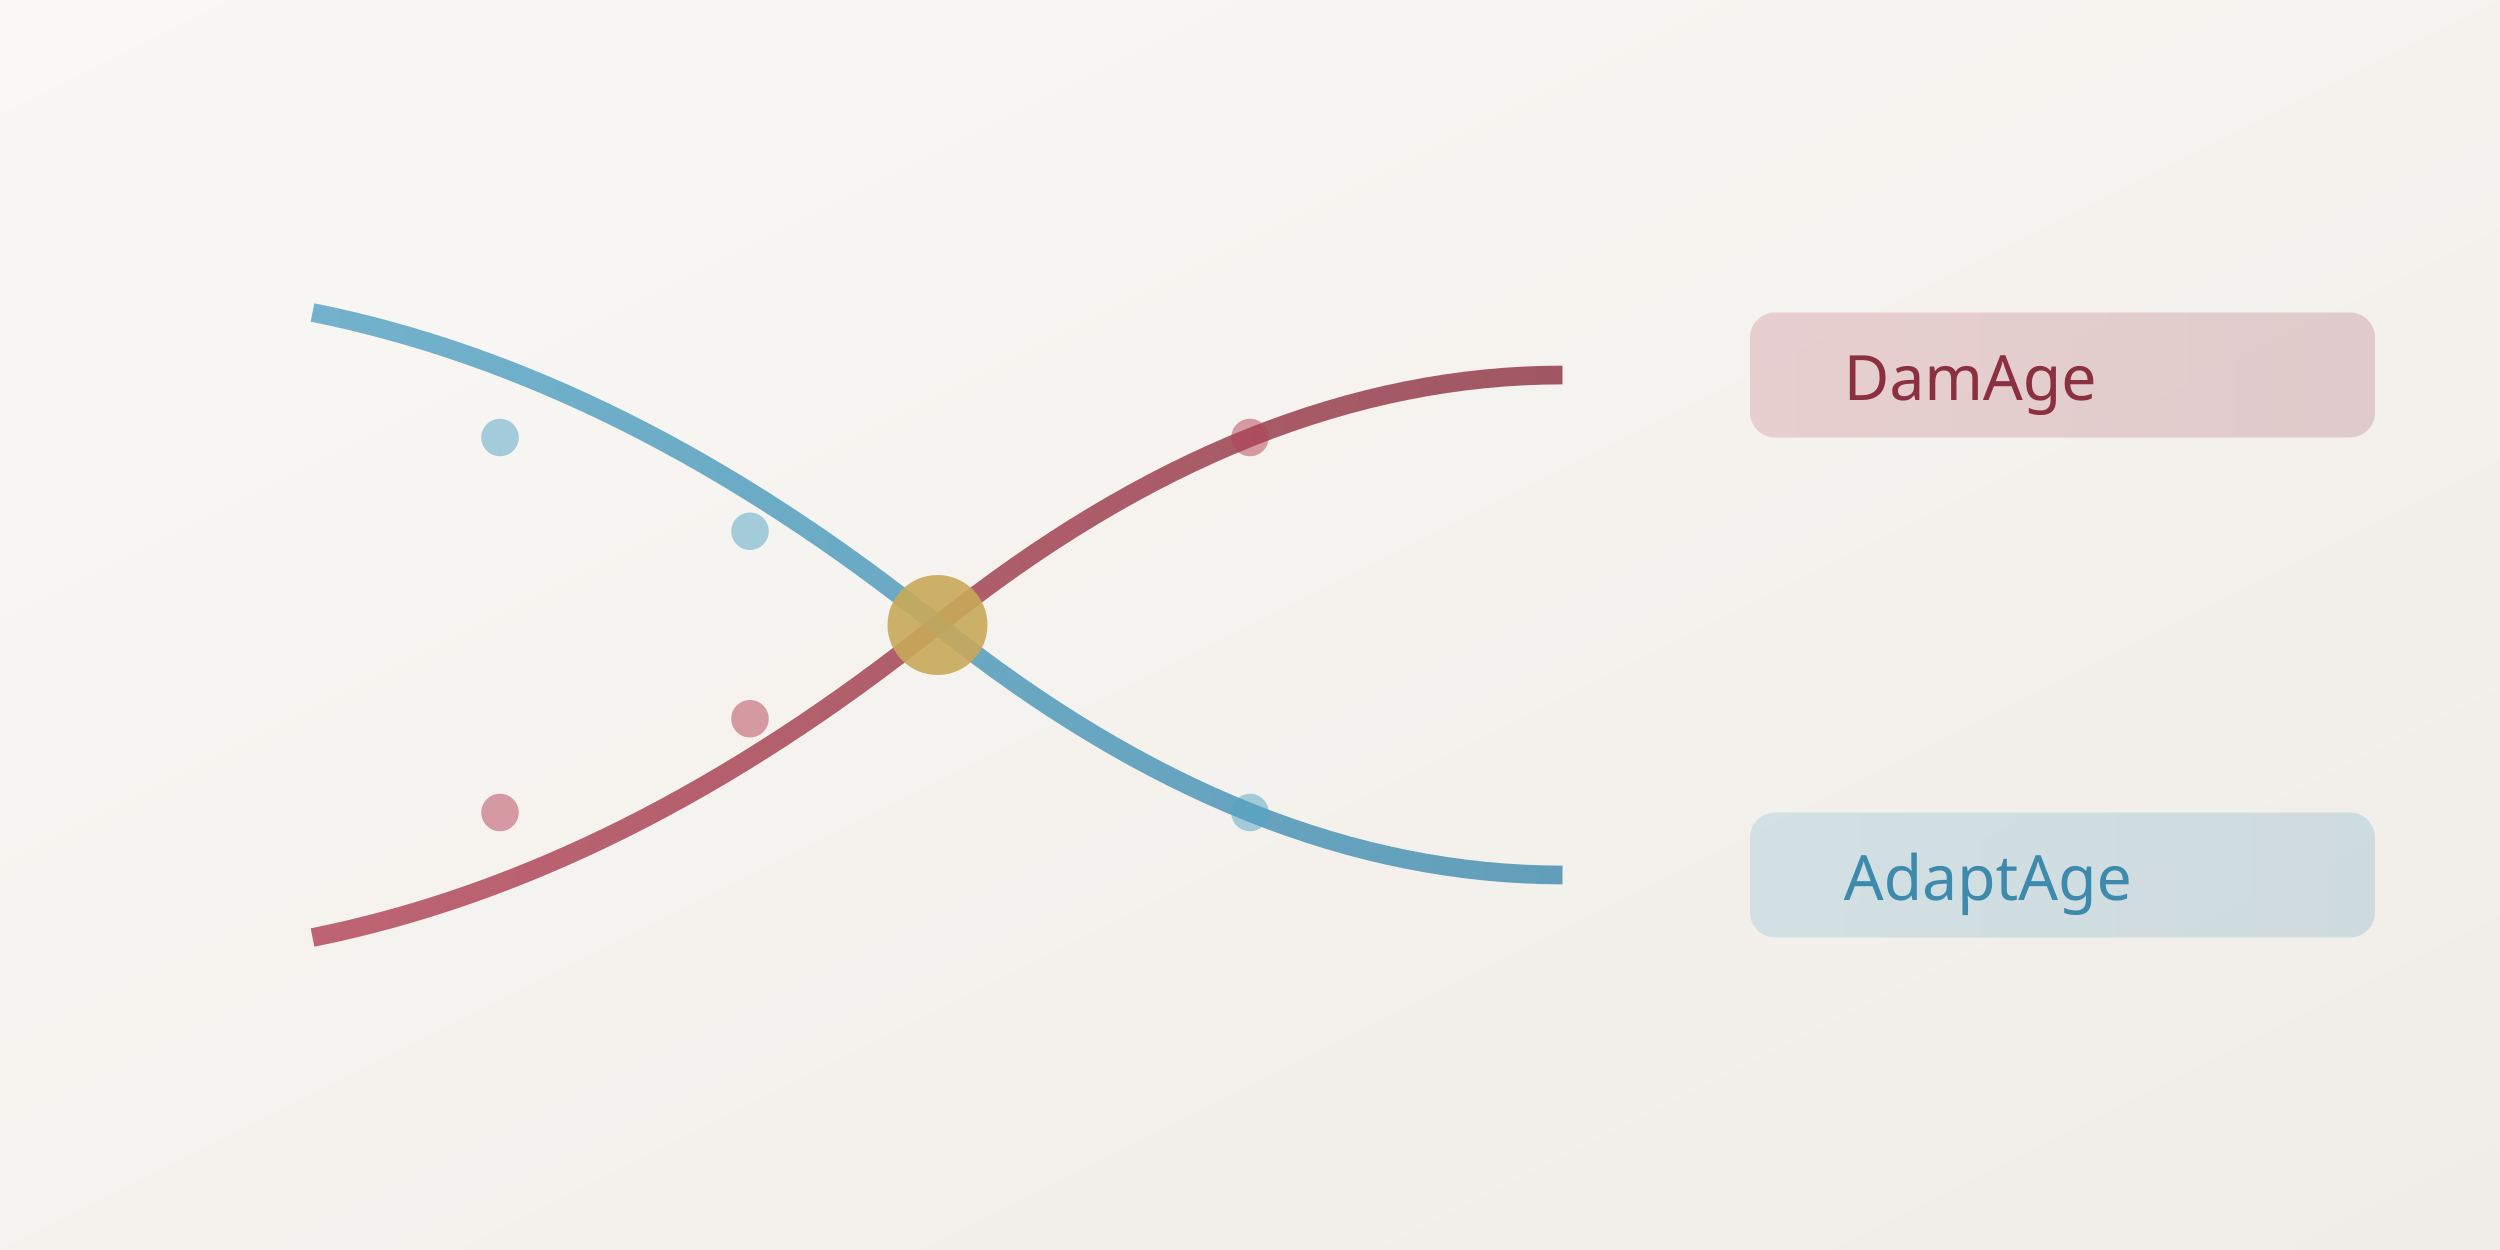
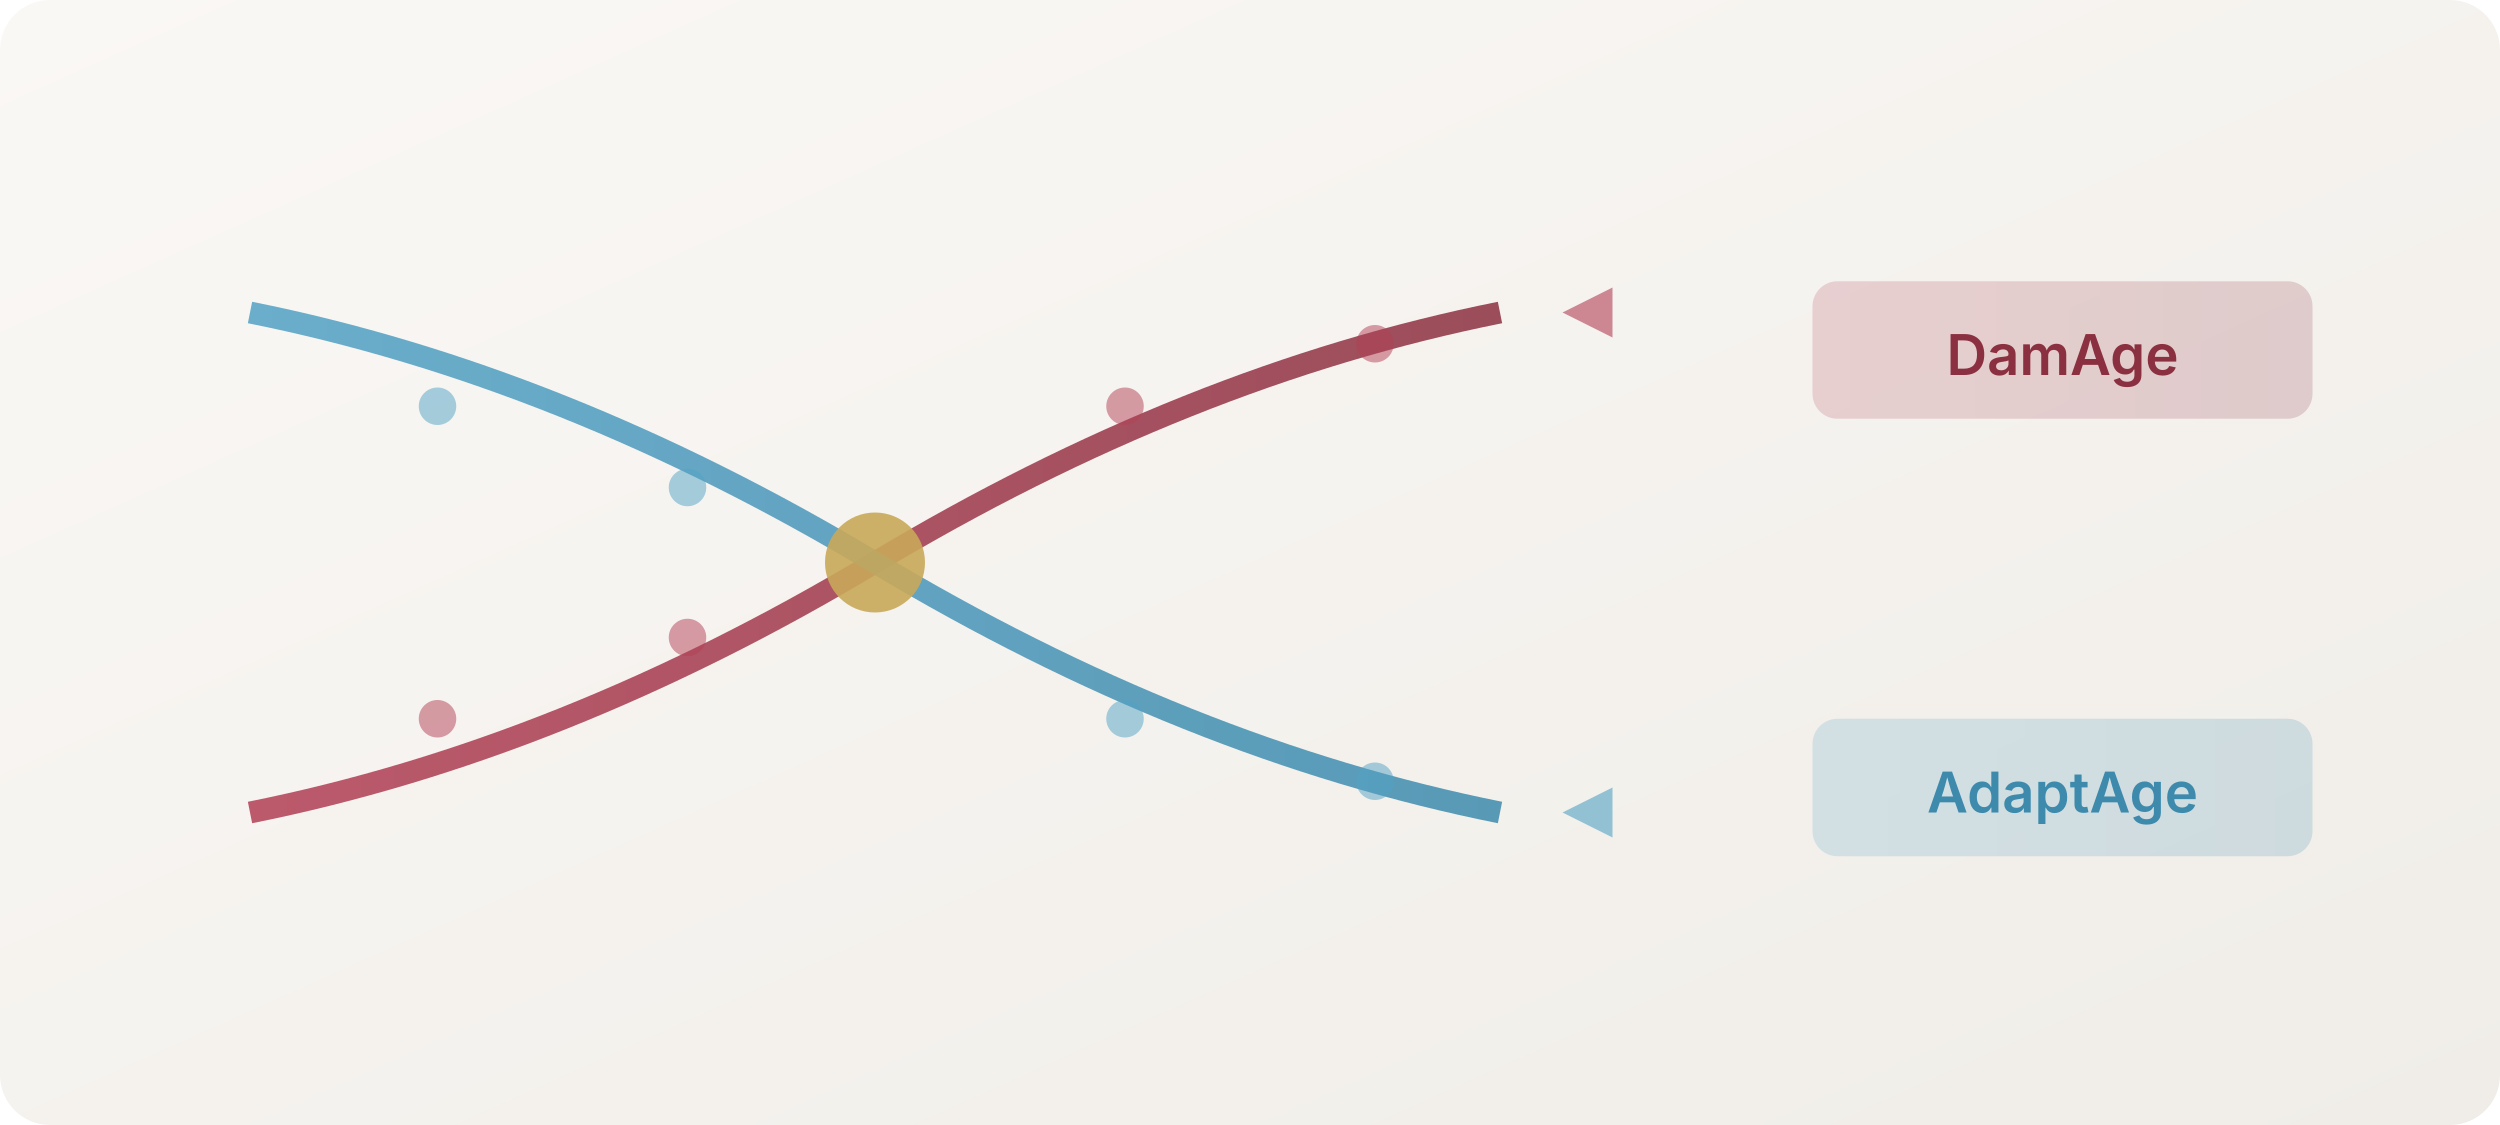
- <svg xmlns="http://www.w3.org/2000/svg" viewBox="0 0 400 200">
+ <svg xmlns="http://www.w3.org/2000/svg" viewBox="0 0 400 180" preserveAspectRatio="xMidYMid meet">
  <defs>
-     <linearGradient id="bg3" x1="0%" y1="0%" x2="100%" y2="100%">
+     <linearGradient id="bgDam" x1="0%" y1="0%" x2="100%" y2="100%">
      <stop offset="0%" stop-color="#faf8f5" />
      <stop offset="100%" stop-color="#f0ede8" />
    </linearGradient>
    <linearGradient id="damage" x1="0%" y1="0%" x2="100%" y2="0%">
      <stop offset="0%" stop-color="#b13f54" />
      <stop offset="100%" stop-color="#8b3040" />
    </linearGradient>
    <linearGradient id="adapt" x1="0%" y1="0%" x2="100%" y2="0%">
      <stop offset="0%" stop-color="#51a1c4" />
      <stop offset="100%" stop-color="#3d8aad" />
    </linearGradient>
  </defs>
-   <rect fill="url(#bg3)" width="400" height="200" />
-   <path d="M50,150 Q100,140 150,100 T250,60" stroke="url(#damage)" stroke-width="3" fill="none" opacity="0.8" />
-   <path d="M50,50 Q100,60 150,100 T250,140" stroke="url(#adapt)" stroke-width="3" fill="none" opacity="0.8" />
-   <circle cx="150" cy="100" r="8" fill="#c9a959" opacity="0.9" />
+   <rect fill="url(#bgDam)" width="400" height="180" rx="8" />
+   <path d="M40,130 Q90,120 140,90 T240,50" stroke="url(#damage)" stroke-width="3.5" fill="none" opacity="0.85" />
+   <path d="M40,50 Q90,60 140,90 T240,130" stroke="url(#adapt)" stroke-width="3.5" fill="none" opacity="0.85" />
+   <circle cx="140" cy="90" r="8" fill="#c9a959" opacity="0.9" />
  <g opacity="0.5">
-     <circle cx="80" cy="130" r="3" fill="#b13f54" />
-     <circle cx="120" cy="115" r="3" fill="#b13f54" />
-     <circle cx="200" cy="70" r="3" fill="#b13f54" />
-     <circle cx="80" cy="70" r="3" fill="#51a1c4" />
-     <circle cx="120" cy="85" r="3" fill="#51a1c4" />
-     <circle cx="200" cy="130" r="3" fill="#51a1c4" />
+     <circle cx="70" cy="115" r="3" fill="#b13f54" />
+     <circle cx="110" cy="102" r="3" fill="#b13f54" />
+     <circle cx="180" cy="65" r="3" fill="#b13f54" />
+     <circle cx="220" cy="55" r="3" fill="#b13f54" />
+     <circle cx="70" cy="65" r="3" fill="#51a1c4" />
+     <circle cx="110" cy="78" r="3" fill="#51a1c4" />
+     <circle cx="180" cy="115" r="3" fill="#51a1c4" />
+     <circle cx="220" cy="125" r="3" fill="#51a1c4" />
  </g>
-   <rect x="280" y="50" width="100" height="20" rx="4" fill="url(#damage)" opacity="0.2" />
-   <rect x="280" y="130" width="100" height="20" rx="4" fill="url(#adapt)" opacity="0.2" />
-   <text x="295" y="64" font-family="sans-serif" font-size="10" fill="#8b3040">DamAge</text>
-   <text x="295" y="144" font-family="sans-serif" font-size="10" fill="#3d8aad">AdaptAge</text>
+   <rect x="290" y="45" width="80" height="22" rx="4" fill="url(#damage)" opacity="0.2" />
+   <text x="330" y="60" font-family="Inter, sans-serif" font-size="9" fill="#8b3040" text-anchor="middle" font-weight="600">DamAge</text>
+   <rect x="290" y="115" width="80" height="22" rx="4" fill="url(#adapt)" opacity="0.2" />
+   <text x="330" y="130" font-family="Inter, sans-serif" font-size="9" fill="#3d8aad" text-anchor="middle" font-weight="600">AdaptAge</text>
+   <polygon points="250,50 258,46 258,54" fill="#b13f54" opacity="0.6" />
+   <polygon points="250,130 258,126 258,134" fill="#51a1c4" opacity="0.6" />
</svg>
